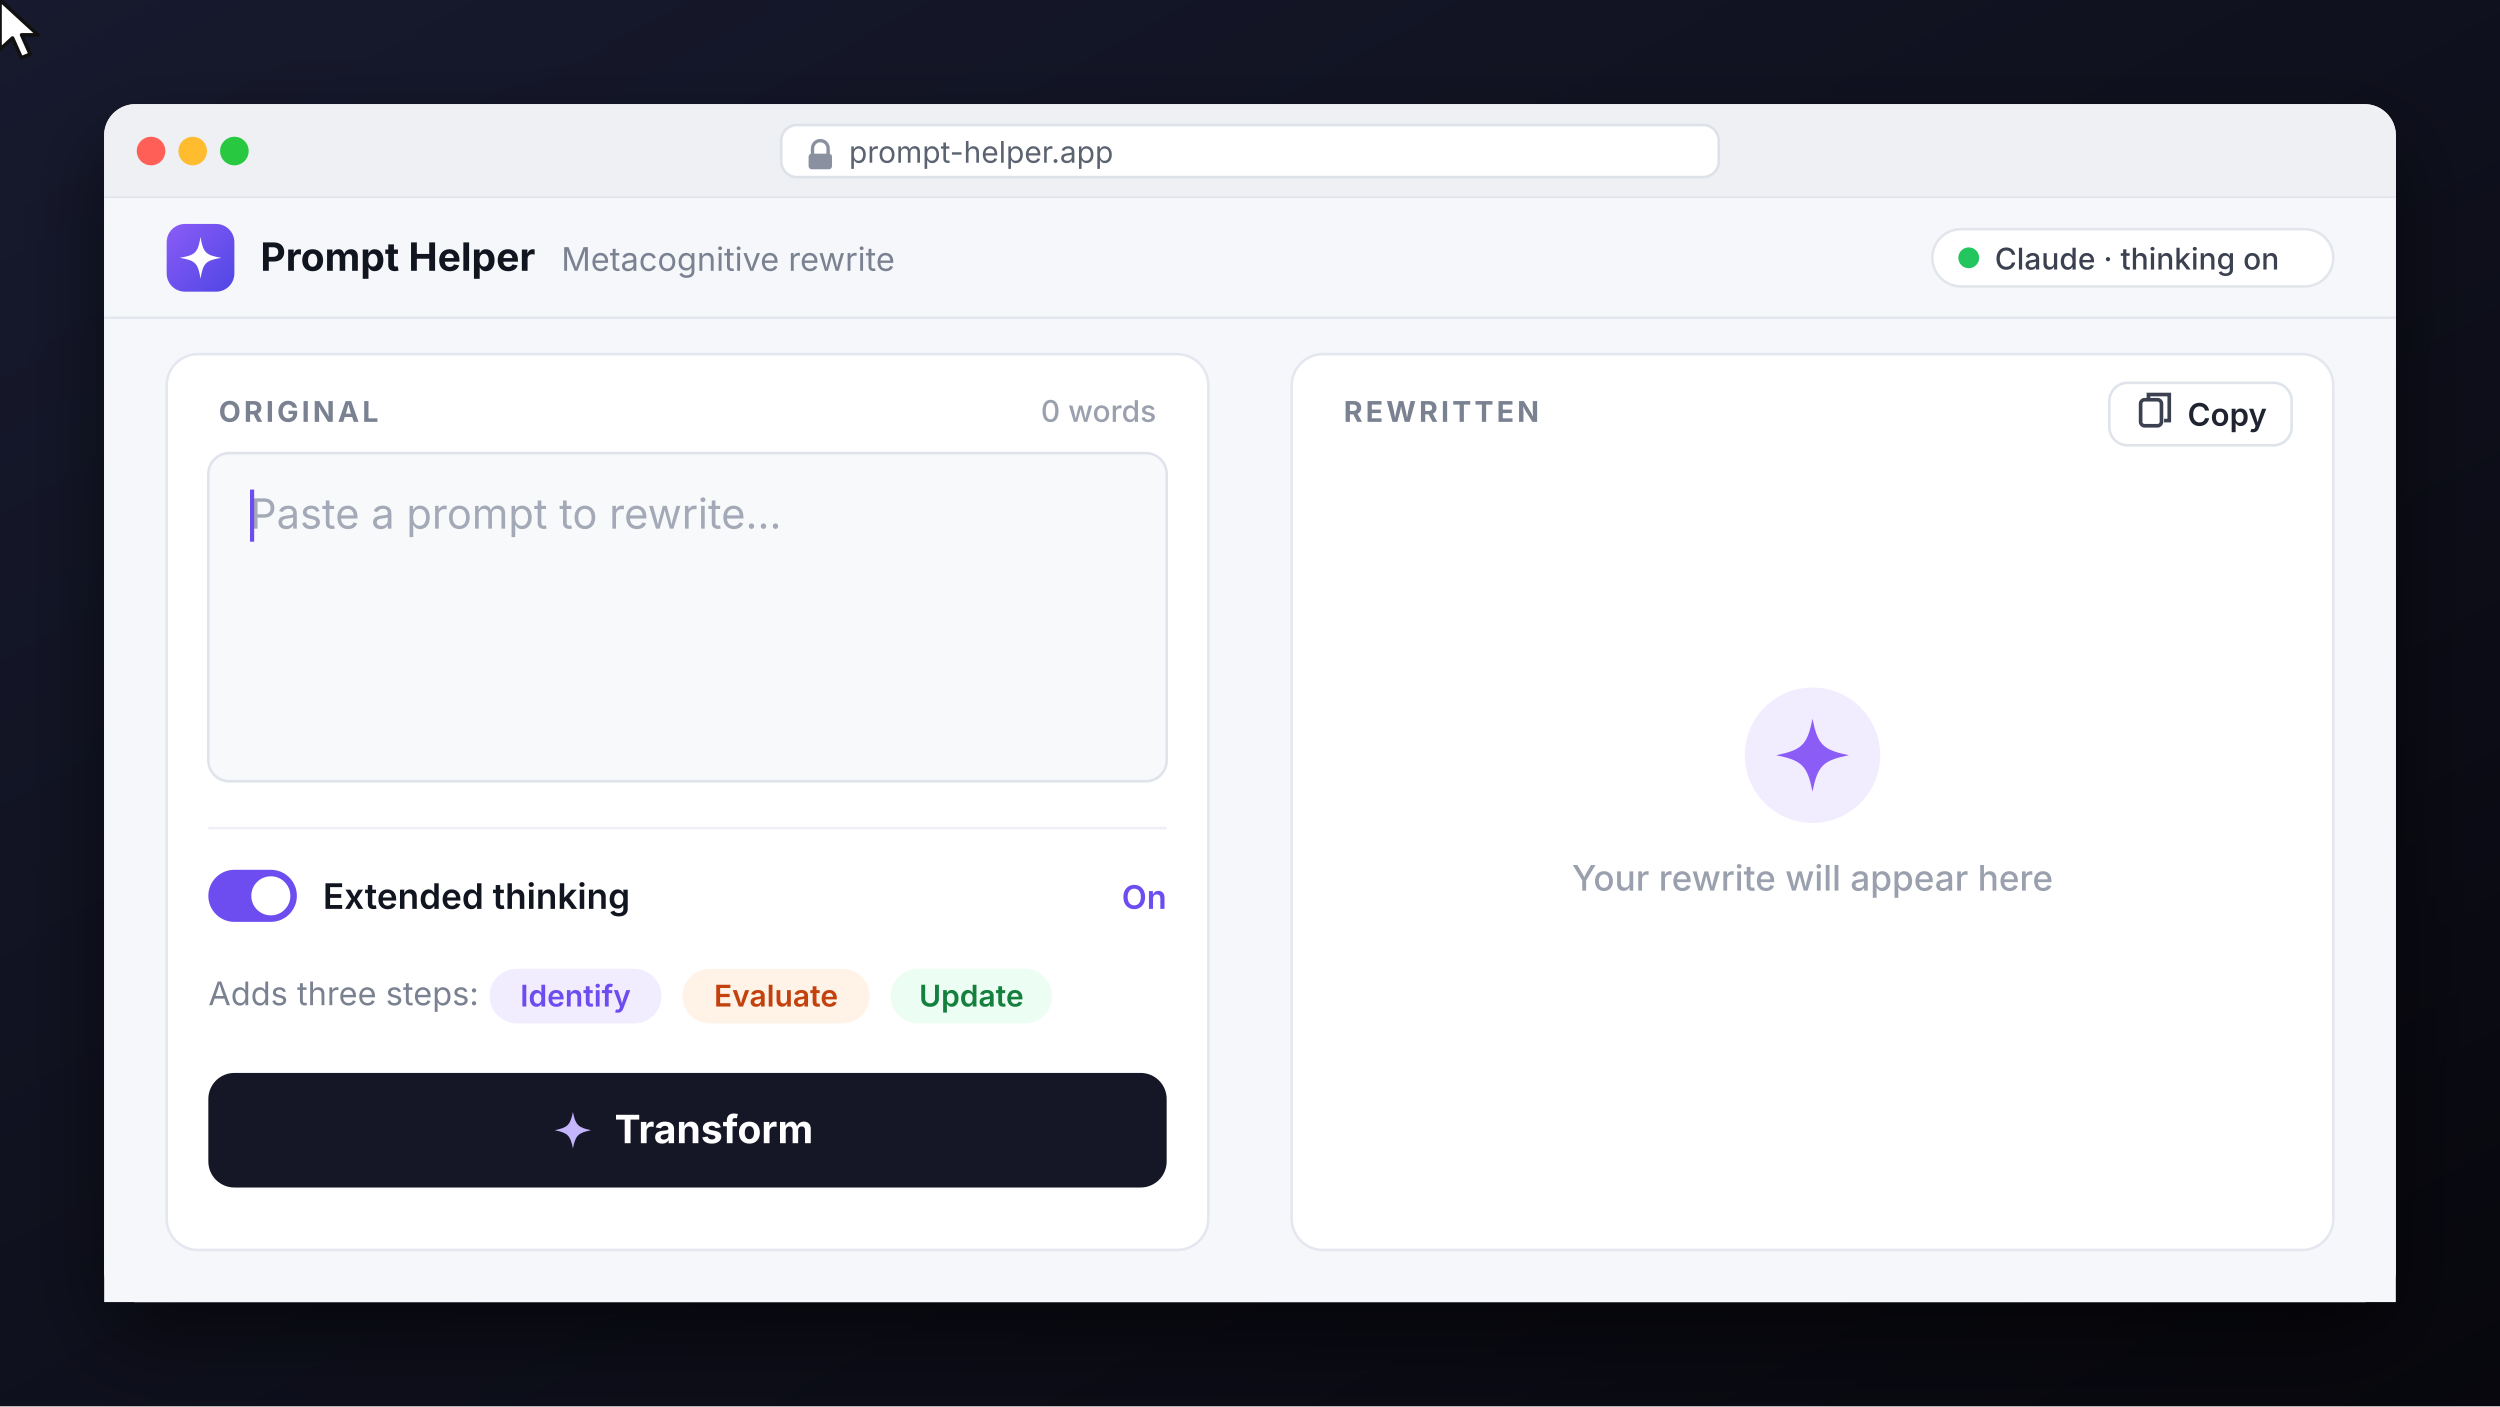
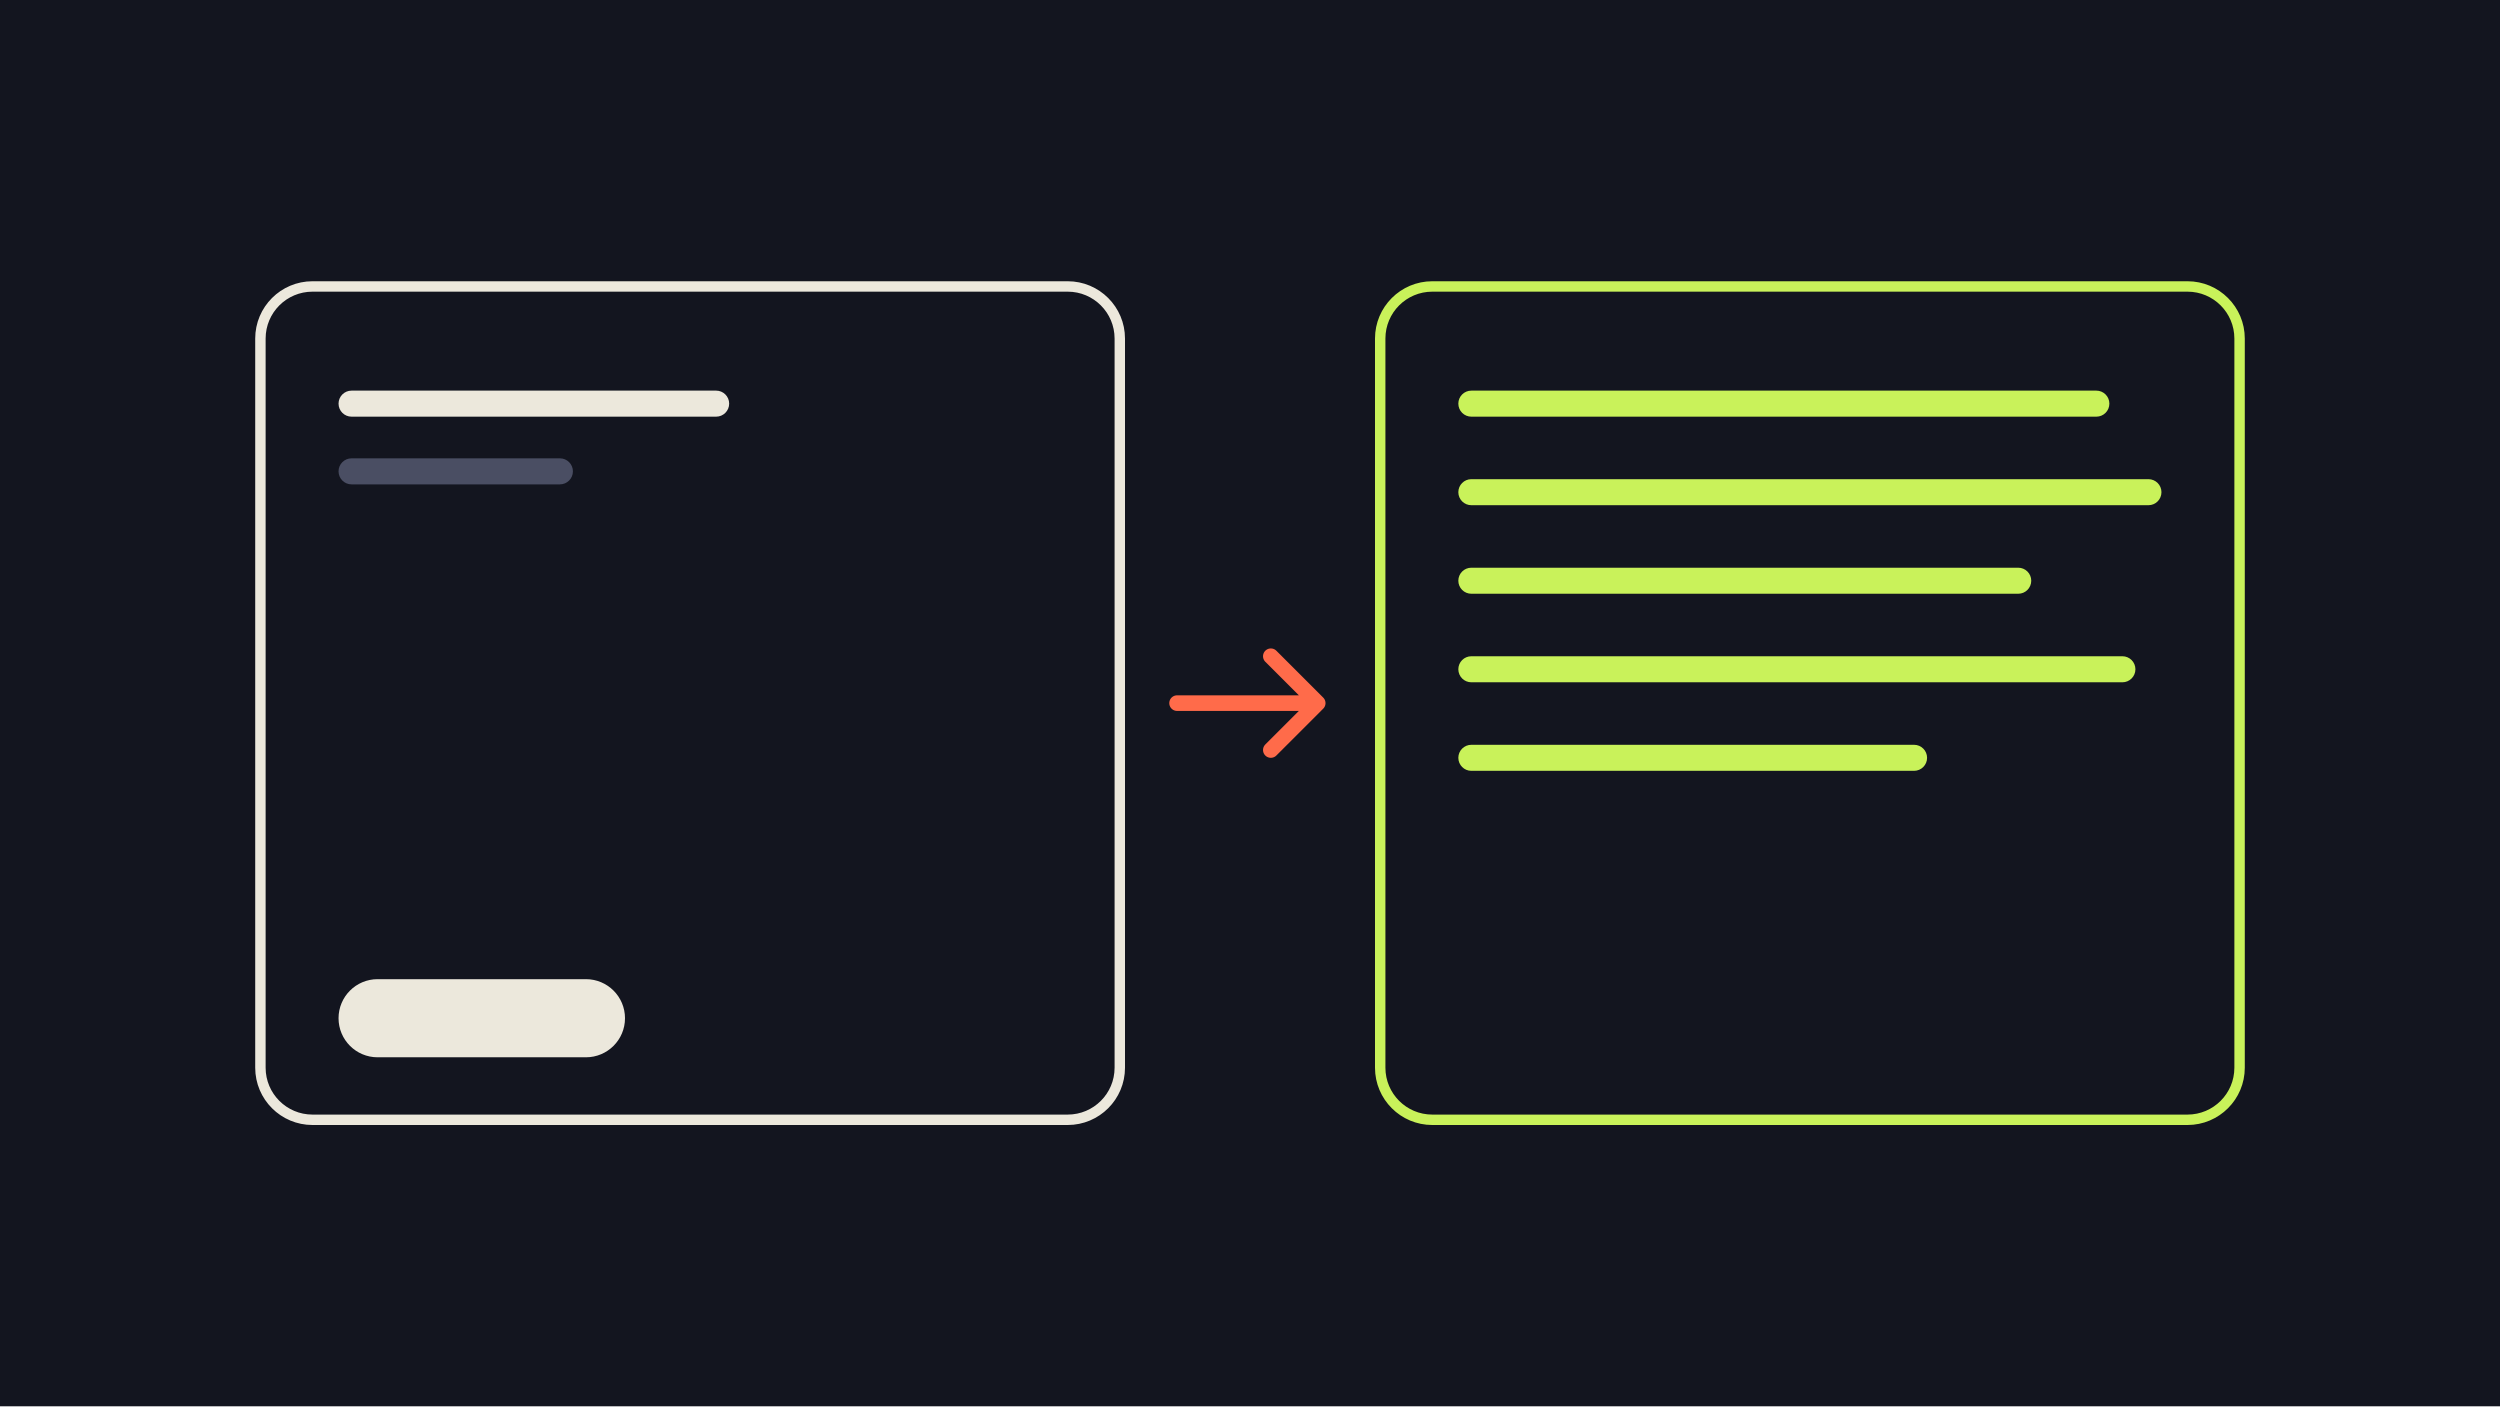
<svg xmlns="http://www.w3.org/2000/svg" viewBox="0 0 960 540" width="960" height="540">
  <defs>
-     <linearGradient id="bg" x1="0" y1="0" x2="1" y2="1">
-       <stop offset="0" stop-color="#171a2e" />
-       <stop offset="1" stop-color="#07070d" />
-     </linearGradient>
-     <filter id="sh" x="-20%" y="-20%" width="140%" height="150%">
-       <feDropShadow dx="0" dy="14" stdDeviation="16" flood-color="#000" flood-opacity=".55" />
-     </filter>
-     <filter id="sh2" x="-20%" y="-20%" width="140%" height="160%">
-       <feDropShadow dx="0" dy="4" stdDeviation="6" flood-color="#0b1020" flood-opacity=".22" />
-     </filter>
-     <linearGradient id="vio" x1="0" y1="0" x2="1" y2="1">
-       <stop offset="0" stop-color="#8b5cf6" />
-       <stop offset="1" stop-color="#4f46e5" />
-     </linearGradient>
-     <clipPath id="c1">
-       <rect x="94" y="186" height="24" width="0">
-         <animate attributeName="width" dur="9.0s" repeatCount="indefinite" keyTimes="0;0.039;0.161;0.956;0.961;1" values="0;0;247.953;247.953;0;0" />
-       </rect>
-     </clipPath>
-     <clipPath id="c2">
-       <rect x="94" y="210" height="24" width="0">
-         <animate attributeName="width" dur="9.0s" repeatCount="indefinite" keyTimes="0;0.172;0.256;0.956;0.961;1" values="0;0;252.445;252.445;0;0" />
-       </rect>
-     </clipPath>
+     <pattern id="hff6b4a" width="12" height="12" patternUnits="userSpaceOnUse" patternTransform="rotate(45)">
+       <line x1="0" y1="0" x2="0" y2="12" stroke="#ff6b4a" stroke-width="3" />
+     </pattern>
+     <pattern id="hc9f25a" width="12" height="12" patternUnits="userSpaceOnUse" patternTransform="rotate(45)">
+       <line x1="0" y1="0" x2="0" y2="12" stroke="#c9f25a" stroke-width="3" />
+     </pattern>
+     <pattern id="h6a92ff" width="12" height="12" patternUnits="userSpaceOnUse" patternTransform="rotate(45)">
+       <line x1="0" y1="0" x2="0" y2="12" stroke="#6a92ff" stroke-width="3" />
+     </pattern>
+     <pattern id="hffd24a" width="12" height="12" patternUnits="userSpaceOnUse" patternTransform="rotate(45)">
+       <line x1="0" y1="0" x2="0" y2="12" stroke="#ffd24a" stroke-width="3" />
+     </pattern>
+     <pattern id="hff9ad0" width="12" height="12" patternUnits="userSpaceOnUse" patternTransform="rotate(45)">
+       <line x1="0" y1="0" x2="0" y2="12" stroke="#ff9ad0" stroke-width="3" />
+     </pattern>
+     <pattern id="hece8dc" width="12" height="12" patternUnits="userSpaceOnUse" patternTransform="rotate(45)">
+       <line x1="0" y1="0" x2="0" y2="12" stroke="#ece8dc" stroke-width="3" />
+     </pattern>
+     <pattern id="h4a4e63" width="12" height="12" patternUnits="userSpaceOnUse" patternTransform="rotate(45)">
+       <line x1="0" y1="0" x2="0" y2="12" stroke="#4a4e63" stroke-width="3" />
+     </pattern>
  </defs>
-   <rect width="960" height="540" fill="url(#bg)" />
-   <rect x="40" y="40" width="880" height="460" rx="12" fill="#fff" filter="url(#sh)" />
-   <path d="M40 76 V52 a12 12 0 0 1 12 -12 H908 a12 12 0 0 1 12 12 V76 Z" fill="#eef0f4" />
-   <line x1="40" y1="76" x2="920" y2="76" stroke="#dde1e8" />
-   <circle cx="58" cy="58" r="5.5" fill="#ff5f57" />
-   <circle cx="74" cy="58" r="5.5" fill="#febc2e" />
-   <circle cx="90" cy="58" r="5.5" fill="#28c840" />
-   <rect x="300" y="48" width="360" height="20" rx="6" fill="#fff" stroke="#dde1e8" />
-   <path d="M312 59.5 v-2.5 a3 3 0 0 1 6 0 v2.5" fill="none" stroke="#8a90a0" stroke-width="1.3" />
-   <rect x="310.5" y="59" width="9" height="6" rx="1.2" fill="#8a90a0" />
-   <text x="326" y="62.5" font-family="Inter, Helvetica Neue, Helvetica, Arial, sans-serif" font-size="11.5" font-weight="400" fill="#5b6270">prompt-helper.app</text>
-   <rect x="40" y="76" width="880" height="424" fill="#f6f7fb" />
-   <path d="M40 500 V488 M920 500 V488" stroke="none" />
-   <rect x="64" y="86" width="26" height="26" rx="7" fill="url(#vio)" />
-   <path d="M77 91 C78 97 79 98 85 99 C79 100 78 101 77 107 C76 101 75 100 69 99 C75 98 76 97 77 91Z" fill="#fff" />
-   <text x="100" y="104" font-family="Inter, Helvetica Neue, Helvetica, Arial, sans-serif" font-size="15" font-weight="700" fill="#11151f">Prompt Helper</text>
-   <text x="215.557" y="104" font-family="Inter, Helvetica Neue, Helvetica, Arial, sans-serif" font-size="12.5" font-weight="400" fill="#7a8191">Metacognitive rewrite</text>
-   <rect x="742" y="88" width="154" height="22" rx="11" fill="#fff" stroke="#e2e5eb" />
-   <circle cx="756" cy="99" r="4" fill="#22c55e" />
-   <text x="766" y="103.5" font-family="Inter, Helvetica Neue, Helvetica, Arial, sans-serif" font-size="11.5" font-weight="500" fill="#3b4150">Claude · thinking on</text>
-   <path d="M40 122 H920" stroke="#e5e7ef" />
-   <rect x="64" y="136" width="400" height="344" rx="12" fill="#fff" stroke="#e5e7ef" />
-   <text x="84" y="162" font-family="Inter, Helvetica Neue, Helvetica, Arial, sans-serif" font-size="11" font-weight="700" fill="#7a8191" letter-spacing="1.2">ORIGINAL</text>
+   <rect width="960" height="540" fill="#13151f" />
+   <rect x="100" y="110" width="330" height="320" rx="20" fill="none" stroke="#ece8dc" stroke-width="4" />
+   <rect x="130" y="150" width="150" height="10" rx="5" fill="#ece8dc" />
+   <rect x="130" y="176" width="90" height="10" rx="5" fill="#4a4e63" />
+   <rect x="530" y="110" width="330" height="320" rx="20" fill="none" stroke="#c9f25a" stroke-width="4" />
+   <path d="M452 270 h54 m-18 -18 l18 18 l-18 18" fill="none" stroke="#ff6b4a" stroke-width="6" stroke-linecap="round" stroke-linejoin="round" />
  <g>
-     <text x="444" y="162" font-family="Inter, Helvetica Neue, Helvetica, Arial, sans-serif" font-size="11.5" font-weight="500" fill="#9aa0ad" text-anchor="end">0 words</text>
-     <animate attributeName="opacity" dur="9.0s" repeatCount="indefinite" keyTimes="0;0.25;0.261;0.967;0.978;1" values="1;1;0;0;1;1" calcMode="discrete" />
-   </g>
-   <g opacity="0">
-     <text x="444" y="162" font-family="Inter, Helvetica Neue, Helvetica, Arial, sans-serif" font-size="11.5" font-weight="500" fill="#9aa0ad" text-anchor="end">11 words</text>
-     <animate attributeName="opacity" dur="9.0s" repeatCount="indefinite" keyTimes="0;0.25;0.261;0.967;0.978;1" values="0;0;1;1;0;0" calcMode="discrete" />
-   </g>
-   <rect x="80" y="174" width="368" height="126" rx="8" fill="#f8f9fb" stroke="#dfe3ea" />
-   <g>
-     <text x="96" y="203" font-family="Inter, Helvetica Neue, Helvetica, Arial, sans-serif" font-size="16" font-weight="400" fill="#a3a9b6">Paste a prompt to rewrite…</text>
-     <animate attributeName="opacity" dur="9.0s" repeatCount="indefinite" keyTimes="0;0.033;0.034;0.972;0.978;1" values="1;1;0;0;1;1" calcMode="discrete" />
+     <g>
+       <rect x="560" y="150" width="250" height="10" rx="5" fill="#c9f25a" />
+       <animateTransform attributeName="transform" dur="8s" begin="0s" repeatCount="indefinite" keyTimes="0.000;0.333;0.667;1.000" values="-12 0;0 0;0 0;-12 0" calcMode="spline" keySplines=".45 0 .25 1;.45 0 .25 1;.45 0 .25 1" type="translate" />
+     </g>
+     <animate attributeName="opacity" dur="8s" begin="0s" repeatCount="indefinite" keyTimes="0.000;0.333;0.667;1.000" values="0;1;1;0" calcMode="spline" keySplines=".45 0 .25 1;.45 0 .25 1;.45 0 .25 1" />
  </g>
  <g>
-     <animate attributeName="opacity" dur="9.0s" repeatCount="indefinite" keyTimes="0;0.889;0.933;0.978;0.979;1" values="1;1;0;0;1;1" />
-     <g clip-path="url(#c1)">
-       <text x="96" y="203" font-family="Inter, Helvetica Neue, Helvetica, Arial, sans-serif" font-size="16" font-weight="400" fill="#11151f">Write a launch email for our new</text>
+     <g>
+       <rect x="560" y="184" width="270" height="10" rx="5" fill="#c9f25a" />
+       <animateTransform attributeName="transform" dur="8s" begin="0s" repeatCount="indefinite" keyTimes="0.000;0.333;0.667;1.000" values="-12 0;0 0;0 0;-12 0" calcMode="spline" keySplines=".45 0 .25 1;.45 0 .25 1;.45 0 .25 1" type="translate" />
    </g>
-     <g clip-path="url(#c2)">
-       <text x="96" y="227" font-family="Inter, Helvetica Neue, Helvetica, Arial, sans-serif" font-size="16" font-weight="400" fill="#11151f">budgeting app, Fieldnote Money.</text>
-     </g>
-   </g>
-   <rect x="96" y="188" width="1.6" height="20" fill="#6d4cf0">
-     <animate attributeName="x" dur="9.0s" repeatCount="indefinite" keyTimes="0;0.039;0.161;0.171;0.172;0.256;0.967;0.972;1" values="96;96;340.953;340.953;96;345.445;345.445;96;96" />
-     <animate attributeName="y" dur="9.0s" repeatCount="indefinite" keyTimes="0;0.171;0.172;0.967;0.972;1" values="188;188;212;212;188;188" calcMode="discrete" />
-     <animate attributeName="opacity" dur="1s" repeatCount="indefinite" values="1;1;0;0" keyTimes="0;.5;.55;1" />
-   </rect>
-   <path d="M80 318 H448" stroke="#eef0f4" />
-   <rect x="80" y="334" width="34" height="20" rx="10" fill="#6d4cf0" />
-   <circle cx="104" cy="344" r="7.5" fill="#fff" />
-   <text x="124" y="349" font-family="Inter, Helvetica Neue, Helvetica, Arial, sans-serif" font-size="13.5" font-weight="600" fill="#11151f">Extended thinking</text>
-   <text x="448" y="349" font-family="Inter, Helvetica Neue, Helvetica, Arial, sans-serif" font-size="12.5" font-weight="600" fill="#6d4cf0" text-anchor="end">On</text>
-   <text x="80" y="386" font-family="Inter, Helvetica Neue, Helvetica, Arial, sans-serif" font-size="12.5" font-weight="400" fill="#7a8191">Adds three steps:</text>
-   <rect x="188" y="372" width="66" height="21" rx="10.5" fill="#f1edff" />
-   <text x="221" y="386.5" font-family="Inter, Helvetica Neue, Helvetica, Arial, sans-serif" font-size="11.5" font-weight="600" fill="#6d4cf0" text-anchor="middle">Identify</text>
-   <rect x="262" y="372" width="72" height="21" rx="10.5" fill="#fff3e8" />
-   <text x="298" y="386.5" font-family="Inter, Helvetica Neue, Helvetica, Arial, sans-serif" font-size="11.5" font-weight="600" fill="#c2410c" text-anchor="middle">Evaluate</text>
-   <rect x="342" y="372" width="62" height="21" rx="10.5" fill="#ecfdf3" />
-   <text x="373" y="386.5" font-family="Inter, Helvetica Neue, Helvetica, Arial, sans-serif" font-size="11.5" font-weight="600" fill="#15803d" text-anchor="middle">Update</text>
-   <rect x="80" y="412" width="368" height="44" rx="10" fill="#151726" />
-   <rect x="80" y="412" width="368" height="44" rx="10" fill="#6d4cf0" opacity="0">
-     <animate attributeName="opacity" dur="9.0s" repeatCount="indefinite" keyTimes="0;0.278;0.289;0.356;0.389;1" values="0;0;1;1;0;0" calcMode="spline" keySplines=".45 0 .2 1;.45 0 .2 1;.45 0 .2 1;.45 0 .2 1;.45 0 .2 1" />
-   </rect>
-   <g>
-     <animate attributeName="opacity" dur="9.0s" repeatCount="indefinite" keyTimes="0;0.289;0.291;0.356;0.358;1" values="1;1;0;0;1;1" calcMode="discrete" />
-     <path d="M220 427 C221 432 222 433 227 434 C222 435 221 436 220 441 C219 436 218 435 213 434 C218 433 219 432 220 427Z" fill="#c4b5fd" />
-     <text x="236" y="439" font-family="Inter, Helvetica Neue, Helvetica, Arial, sans-serif" font-size="15" font-weight="700" fill="#fff">Transform</text>
-   </g>
-   <g opacity="0">
-     <animate attributeName="opacity" dur="9.0s" repeatCount="indefinite" keyTimes="0;0.289;0.291;0.356;0.358;1" values="0;0;1;1;0;0" calcMode="discrete" />
-     <g transform="translate(218,434)">
-       <circle r="7" fill="none" stroke="#fff" stroke-opacity=".3" stroke-width="2.2" />
-       <path d="M0 -7 a7 7 0 0 1 7 7" fill="none" stroke="#fff" stroke-width="2.2" stroke-linecap="round">
-         <animateTransform attributeName="transform" type="rotate" from="0" to="360" dur=".7s" repeatCount="indefinite" />
-       </path>
-     </g>
-     <text x="234" y="439" font-family="Inter, Helvetica Neue, Helvetica, Arial, sans-serif" font-size="15" font-weight="700" fill="#fff">Rewriting…</text>
-   </g>
-   <rect x="496" y="136" width="400" height="344" rx="12" fill="#fff" stroke="#e5e7ef" />
-   <text x="516" y="162" font-family="Inter, Helvetica Neue, Helvetica, Arial, sans-serif" font-size="11" font-weight="700" fill="#7a8191" letter-spacing="1.2">REWRITTEN</text>
-   <g opacity="0">
-     <animate attributeName="opacity" dur="9.0s" repeatCount="indefinite" keyTimes="0;0.5;0.533;0.889;0.922;1" values="0;0;1;1;0;0" calcMode="spline" keySplines=".45 0 .2 1;.45 0 .2 1;.45 0 .2 1;.45 0 .2 1;.45 0 .2 1" />
-     <rect x="604" y="149" width="118" height="20" rx="10" fill="#ecfdf3" />
-     <text x="663" y="163" font-family="Inter, Helvetica Neue, Helvetica, Arial, sans-serif" font-size="11" font-weight="600" fill="#15803d" text-anchor="middle">+3 thinking steps</text>
-   </g>
-   <rect x="810" y="147" width="70" height="24" rx="7" fill="#fff" stroke="#dfe3ea" />
-   <g>
-     <animate attributeName="opacity" dur="9.0s" repeatCount="indefinite" keyTimes="0;0.633;0.636;0.878;0.88;1" values="1;1;0;0;1;1" calcMode="discrete" />
-     <rect x="822" y="153.5" width="8" height="10" rx="1.5" fill="none" stroke="#3b4150" stroke-width="1.4" />
-     <path d="M825 153.5 v-2 h8 v10 h-2" fill="none" stroke="#3b4150" stroke-width="1.4" />
-     <text x="840" y="163.5" font-family="Inter, Helvetica Neue, Helvetica, Arial, sans-serif" font-size="12" font-weight="600" fill="#1f2430">Copy</text>
-   </g>
-   <g opacity="0">
-     <animate attributeName="opacity" dur="9.0s" repeatCount="indefinite" keyTimes="0;0.633;0.636;0.878;0.88;1" values="0;0;1;1;0;0" calcMode="discrete" />
-     <rect x="810" y="147" width="70" height="24" rx="7" fill="#ecfdf3" stroke="#86efac" />
-     <path d="M820 159 l3.5 3.5 l6.5 -7" fill="none" stroke="#15803d" stroke-width="1.8" stroke-linecap="round" stroke-linejoin="round" />
-     <text x="835" y="163.5" font-family="Inter, Helvetica Neue, Helvetica, Arial, sans-serif" font-size="12" font-weight="600" fill="#15803d">Copied</text>
+     <animate attributeName="opacity" dur="8s" begin="0s" repeatCount="indefinite" keyTimes="0.000;0.333;0.667;1.000" values="0;1;1;0" calcMode="spline" keySplines=".45 0 .25 1;.45 0 .25 1;.45 0 .25 1" />
  </g>
  <g>
-     <animate attributeName="opacity" dur="9.0s" repeatCount="indefinite" keyTimes="0;0.3;0.328;0.933;0.978;1" values="1;1;0;0;1;1" calcMode="spline" keySplines=".45 0 .2 1;.45 0 .2 1;.45 0 .2 1;.45 0 .2 1;.45 0 .2 1" />
-     <circle cx="696" cy="290" r="26" fill="#f1edff" />
-     <path d="M696 276 C698 286 700 288 710 290 C700 292 698 294 696 304 C694 294 692 292 682 290 C692 288 694 286 696 276Z" fill="#8b5cf6" />
-     <text x="696" y="342" font-family="Inter, Helvetica Neue, Helvetica, Arial, sans-serif" font-size="13.5" font-weight="500" fill="#9aa0ad" text-anchor="middle">Your rewrite will appear here</text>
-   </g>
-   <g opacity="0">
-     <animate attributeName="opacity" dur="9.0s" repeatCount="indefinite" keyTimes="0;0.333;0.383;0.889;0.922;1" values="0;0;1;1;0;0" calcMode="spline" keySplines=".45 0 .2 1;.45 0 .2 1;.45 0 .2 1;.45 0 .2 1;.45 0 .2 1" />
    <g>
-       <animateTransform attributeName="transform" dur="9.0s" repeatCount="indefinite" keyTimes="0;0.333;0.389;0.922;0.923;1" values="0 4;0 4;0 0;0 0;0 4;0 4" calcMode="spline" keySplines=".45 0 .2 1;.45 0 .2 1;.45 0 .2 1;.45 0 .2 1;.45 0 .2 1" type="translate" />
-       <text x="516" y="198" font-family="Inter, Helvetica Neue, Helvetica, Arial, sans-serif" font-size="13.5" font-weight="400" fill="#8a90a0">Write a launch email for our new budgeting app,</text>
-       <text x="516" y="218" font-family="Inter, Helvetica Neue, Helvetica, Arial, sans-serif" font-size="13.5" font-weight="400" fill="#8a90a0">Fieldnote Money.</text>
+       <rect x="560" y="218" width="220" height="10" rx="5" fill="#c9f25a" />
+       <animateTransform attributeName="transform" dur="8s" begin="0s" repeatCount="indefinite" keyTimes="0.000;0.333;0.667;1.000" values="-12 0;0 0;0 0;-12 0" calcMode="spline" keySplines=".45 0 .25 1;.45 0 .25 1;.45 0 .25 1" type="translate" />
    </g>
-   </g>
-   <g opacity="0">
-     <animate attributeName="opacity" dur="9.0s" repeatCount="indefinite" keyTimes="0;0.378;0.428;0.889;0.922;1" values="0;0;1;1;0;0" calcMode="spline" keySplines=".45 0 .2 1;.45 0 .2 1;.45 0 .2 1;.45 0 .2 1;.45 0 .2 1" />
-     <g>
-       <animateTransform attributeName="transform" dur="9.0s" repeatCount="indefinite" keyTimes="0;0.378;0.433;0.922;0.923;1" values="0 8;0 8;0 0;0 0;0 8;0 8" calcMode="spline" keySplines=".45 0 .2 1;.45 0 .2 1;.45 0 .2 1;.45 0 .2 1;.45 0 .2 1" type="translate" />
-       <rect x="512" y="234" width="368" height="68" rx="8" fill="#f6f3ff" />
-       <rect x="512" y="234" width="3" height="68" fill="#6d4cf0" />
-       <circle cx="534" cy="251" r="8" fill="#6d4cf0" />
-       <text x="534" y="255" font-family="Inter, Helvetica Neue, Helvetica, Arial, sans-serif" font-size="10.5" font-weight="700" fill="#fff" text-anchor="middle">1</text>
-       <text x="548" y="255.5" font-family="Inter, Helvetica Neue, Helvetica, Arial, sans-serif" font-size="12.5" font-weight="700" fill="#6d4cf0">Identify</text>
-       <text x="860" y="255.5" font-family="Inter, Helvetica Neue, Helvetica, Arial, sans-serif" font-size="11" font-weight="500" fill="#6d4cf0" text-anchor="end">added</text>
-       <text x="526" y="276" font-family="Inter, Helvetica Neue, Helvetica, Arial, sans-serif" font-size="14" font-weight="400" fill="#1f2430">Before you write, say how you'll approach it:</text>
-       <text x="526" y="294" font-family="Inter, Helvetica Neue, Helvetica, Arial, sans-serif" font-size="14" font-weight="400" fill="#1f2430">who is reading, and what should they do next?</text>
-     </g>
-   </g>
-   <g opacity="0">
-     <animate attributeName="opacity" dur="9.0s" repeatCount="indefinite" keyTimes="0;0.428;0.478;0.889;0.922;1" values="0;0;1;1;0;0" calcMode="spline" keySplines=".45 0 .2 1;.45 0 .2 1;.45 0 .2 1;.45 0 .2 1;.45 0 .2 1" />
-     <g>
-       <animateTransform attributeName="transform" dur="9.0s" repeatCount="indefinite" keyTimes="0;0.428;0.483;0.922;0.923;1" values="0 8;0 8;0 0;0 0;0 8;0 8" calcMode="spline" keySplines=".45 0 .2 1;.45 0 .2 1;.45 0 .2 1;.45 0 .2 1;.45 0 .2 1" type="translate" />
-       <rect x="512" y="312" width="368" height="68" rx="8" fill="#fff7ef" />
-       <rect x="512" y="312" width="3" height="68" fill="#c2410c" />
-       <circle cx="534" cy="329" r="8" fill="#c2410c" />
-       <text x="534" y="333" font-family="Inter, Helvetica Neue, Helvetica, Arial, sans-serif" font-size="10.5" font-weight="700" fill="#fff" text-anchor="middle">2</text>
-       <text x="548" y="333.5" font-family="Inter, Helvetica Neue, Helvetica, Arial, sans-serif" font-size="12.5" font-weight="700" fill="#c2410c">Evaluate</text>
-       <text x="860" y="333.5" font-family="Inter, Helvetica Neue, Helvetica, Arial, sans-serif" font-size="11" font-weight="500" fill="#c2410c" text-anchor="end">added</text>
-       <text x="526" y="354" font-family="Inter, Helvetica Neue, Helvetica, Arial, sans-serif" font-size="14" font-weight="400" fill="#1f2430">Check that plan against the goal. Is the tone</text>
-       <text x="526" y="372" font-family="Inter, Helvetica Neue, Helvetica, Arial, sans-serif" font-size="14" font-weight="400" fill="#1f2430">right, is it short, is the call to action clear?</text>
-     </g>
-   </g>
-   <g opacity="0">
-     <animate attributeName="opacity" dur="9.0s" repeatCount="indefinite" keyTimes="0;0.478;0.528;0.889;0.922;1" values="0;0;1;1;0;0" calcMode="spline" keySplines=".45 0 .2 1;.45 0 .2 1;.45 0 .2 1;.45 0 .2 1;.45 0 .2 1" />
-     <g>
-       <animateTransform attributeName="transform" dur="9.0s" repeatCount="indefinite" keyTimes="0;0.478;0.533;0.922;0.923;1" values="0 8;0 8;0 0;0 0;0 8;0 8" calcMode="spline" keySplines=".45 0 .2 1;.45 0 .2 1;.45 0 .2 1;.45 0 .2 1;.45 0 .2 1" type="translate" />
-       <rect x="512" y="390" width="368" height="68" rx="8" fill="#effcf4" />
-       <rect x="512" y="390" width="3" height="68" fill="#15803d" />
-       <circle cx="534" cy="407" r="8" fill="#15803d" />
-       <text x="534" y="411" font-family="Inter, Helvetica Neue, Helvetica, Arial, sans-serif" font-size="10.5" font-weight="700" fill="#fff" text-anchor="middle">3</text>
-       <text x="548" y="411.5" font-family="Inter, Helvetica Neue, Helvetica, Arial, sans-serif" font-size="12.5" font-weight="700" fill="#15803d">Update</text>
-       <text x="860" y="411.5" font-family="Inter, Helvetica Neue, Helvetica, Arial, sans-serif" font-size="11" font-weight="500" fill="#15803d" text-anchor="end">added</text>
-       <text x="526" y="432" font-family="Inter, Helvetica Neue, Helvetica, Arial, sans-serif" font-size="14" font-weight="400" fill="#1f2430">If something doesn't fit, revise the plan first,</text>
-       <text x="526" y="450" font-family="Inter, Helvetica Neue, Helvetica, Arial, sans-serif" font-size="14" font-weight="400" fill="#1f2430">then write the email and note what changed.</text>
-     </g>
+     <animate attributeName="opacity" dur="8s" begin="0s" repeatCount="indefinite" keyTimes="0.000;0.333;0.667;1.000" values="0;1;1;0" calcMode="spline" keySplines=".45 0 .25 1;.45 0 .25 1;.45 0 .25 1" />
  </g>
  <g>
-     <animateTransform attributeName="transform" dur="9.0s" repeatCount="indefinite" keyTimes="0;0.178;0.267;0.306;0.578;0.628;0.867;0.967;1" values="420 262;420 262;262 432;262 432;846 160;846 160;846 160;420 262;420 262" calcMode="spline" keySplines=".45 0 .2 1;.45 0 .2 1;.45 0 .2 1;.45 0 .2 1;.45 0 .2 1;.45 0 .2 1;.45 0 .2 1;.45 0 .2 1" type="translate" />
-     <circle r="12" fill="#6d4cf0" opacity="0">
-       <animate attributeName="opacity" dur="9.0s" repeatCount="indefinite" keyTimes="0;0.277;0.278;0.317;0.621;0.622;0.661;1" values="0;0;0.35;0;0;0.35;0;0" calcMode="spline" keySplines=".45 0 .2 1;.45 0 .2 1;.45 0 .2 1;.45 0 .2 1;.45 0 .2 1;.45 0 .2 1;.45 0 .2 1" />
-     </circle>
    <g>
-       <animateTransform attributeName="transform" dur="9.0s" repeatCount="indefinite" keyTimes="0;0.269;0.278;0.291;0.613;0.622;0.636;1" values="1;1;0.88;1;1;0.88;1;1" calcMode="spline" keySplines=".45 0 .2 1;.45 0 .2 1;.45 0 .2 1;.45 0 .2 1;.45 0 .2 1;.45 0 .2 1;.45 0 .2 1" type="scale" />
-       <path d="M0 0 L0 19 L4.8 14.6 L8.2 22.2 L11.6 20.8 L8.3 13.4 L14.6 13.4 Z" fill="#fff" stroke="#111" stroke-width="1.4" stroke-linejoin="round" />
+       <rect x="560" y="252" width="260" height="10" rx="5" fill="#c9f25a" />
+       <animateTransform attributeName="transform" dur="8s" begin="0s" repeatCount="indefinite" keyTimes="0.000;0.333;0.667;1.000" values="-12 0;0 0;0 0;-12 0" calcMode="spline" keySplines=".45 0 .25 1;.45 0 .25 1;.45 0 .25 1" type="translate" />
    </g>
+     <animate attributeName="opacity" dur="8s" begin="0s" repeatCount="indefinite" keyTimes="0.000;0.333;0.667;1.000" values="0;1;1;0" calcMode="spline" keySplines=".45 0 .25 1;.45 0 .25 1;.45 0 .25 1" />
  </g>
-   <g opacity="0">
-     <animate attributeName="opacity" dur="9.0s" repeatCount="indefinite" keyTimes="0;0.644;0.672;0.822;0.856;1" values="0;0;1;1;0;0" calcMode="spline" keySplines=".45 0 .2 1;.45 0 .2 1;.45 0 .2 1;.45 0 .2 1;.45 0 .2 1" />
+   <g>
    <g>
-       <animateTransform attributeName="transform" dur="9.0s" repeatCount="indefinite" keyTimes="0;0.644;0.678;0.856;0.857;1" values="0 -6;0 -6;0 0;0 0;0 -6;0 -6" calcMode="spline" keySplines=".45 0 .2 1;.45 0 .2 1;.45 0 .2 1;.45 0 .2 1;.45 0 .2 1" type="translate" />
-       <rect x="383" y="86" width="194" height="28" rx="14" fill="#151726" />
-       <circle cx="401" cy="100" r="7" fill="#22c55e" />
-       <path d="M397.5 100 l2.4 2.4 l4.4 -4.6" fill="none" stroke="#fff" stroke-width="1.6" stroke-linecap="round" stroke-linejoin="round" />
-       <text x="414" y="104.5" font-family="Inter, Helvetica Neue, Helvetica, Arial, sans-serif" font-size="12" font-weight="600" fill="#fff">Copied, ready for Claude</text>
+       <rect x="560" y="286" width="180" height="10" rx="5" fill="#c9f25a" />
+       <animateTransform attributeName="transform" dur="8s" begin="0s" repeatCount="indefinite" keyTimes="0.000;0.333;0.667;1.000" values="-12 0;0 0;0 0;-12 0" calcMode="spline" keySplines=".45 0 .25 1;.45 0 .25 1;.45 0 .25 1" type="translate" />
    </g>
+     <animate attributeName="opacity" dur="8s" begin="0s" repeatCount="indefinite" keyTimes="0.000;0.333;0.667;1.000" values="0;1;1;0" calcMode="spline" keySplines=".45 0 .25 1;.45 0 .25 1;.45 0 .25 1" />
  </g>
+   <rect x="130" y="376" width="110" height="30" rx="15" fill="#ece8dc" />
</svg>
